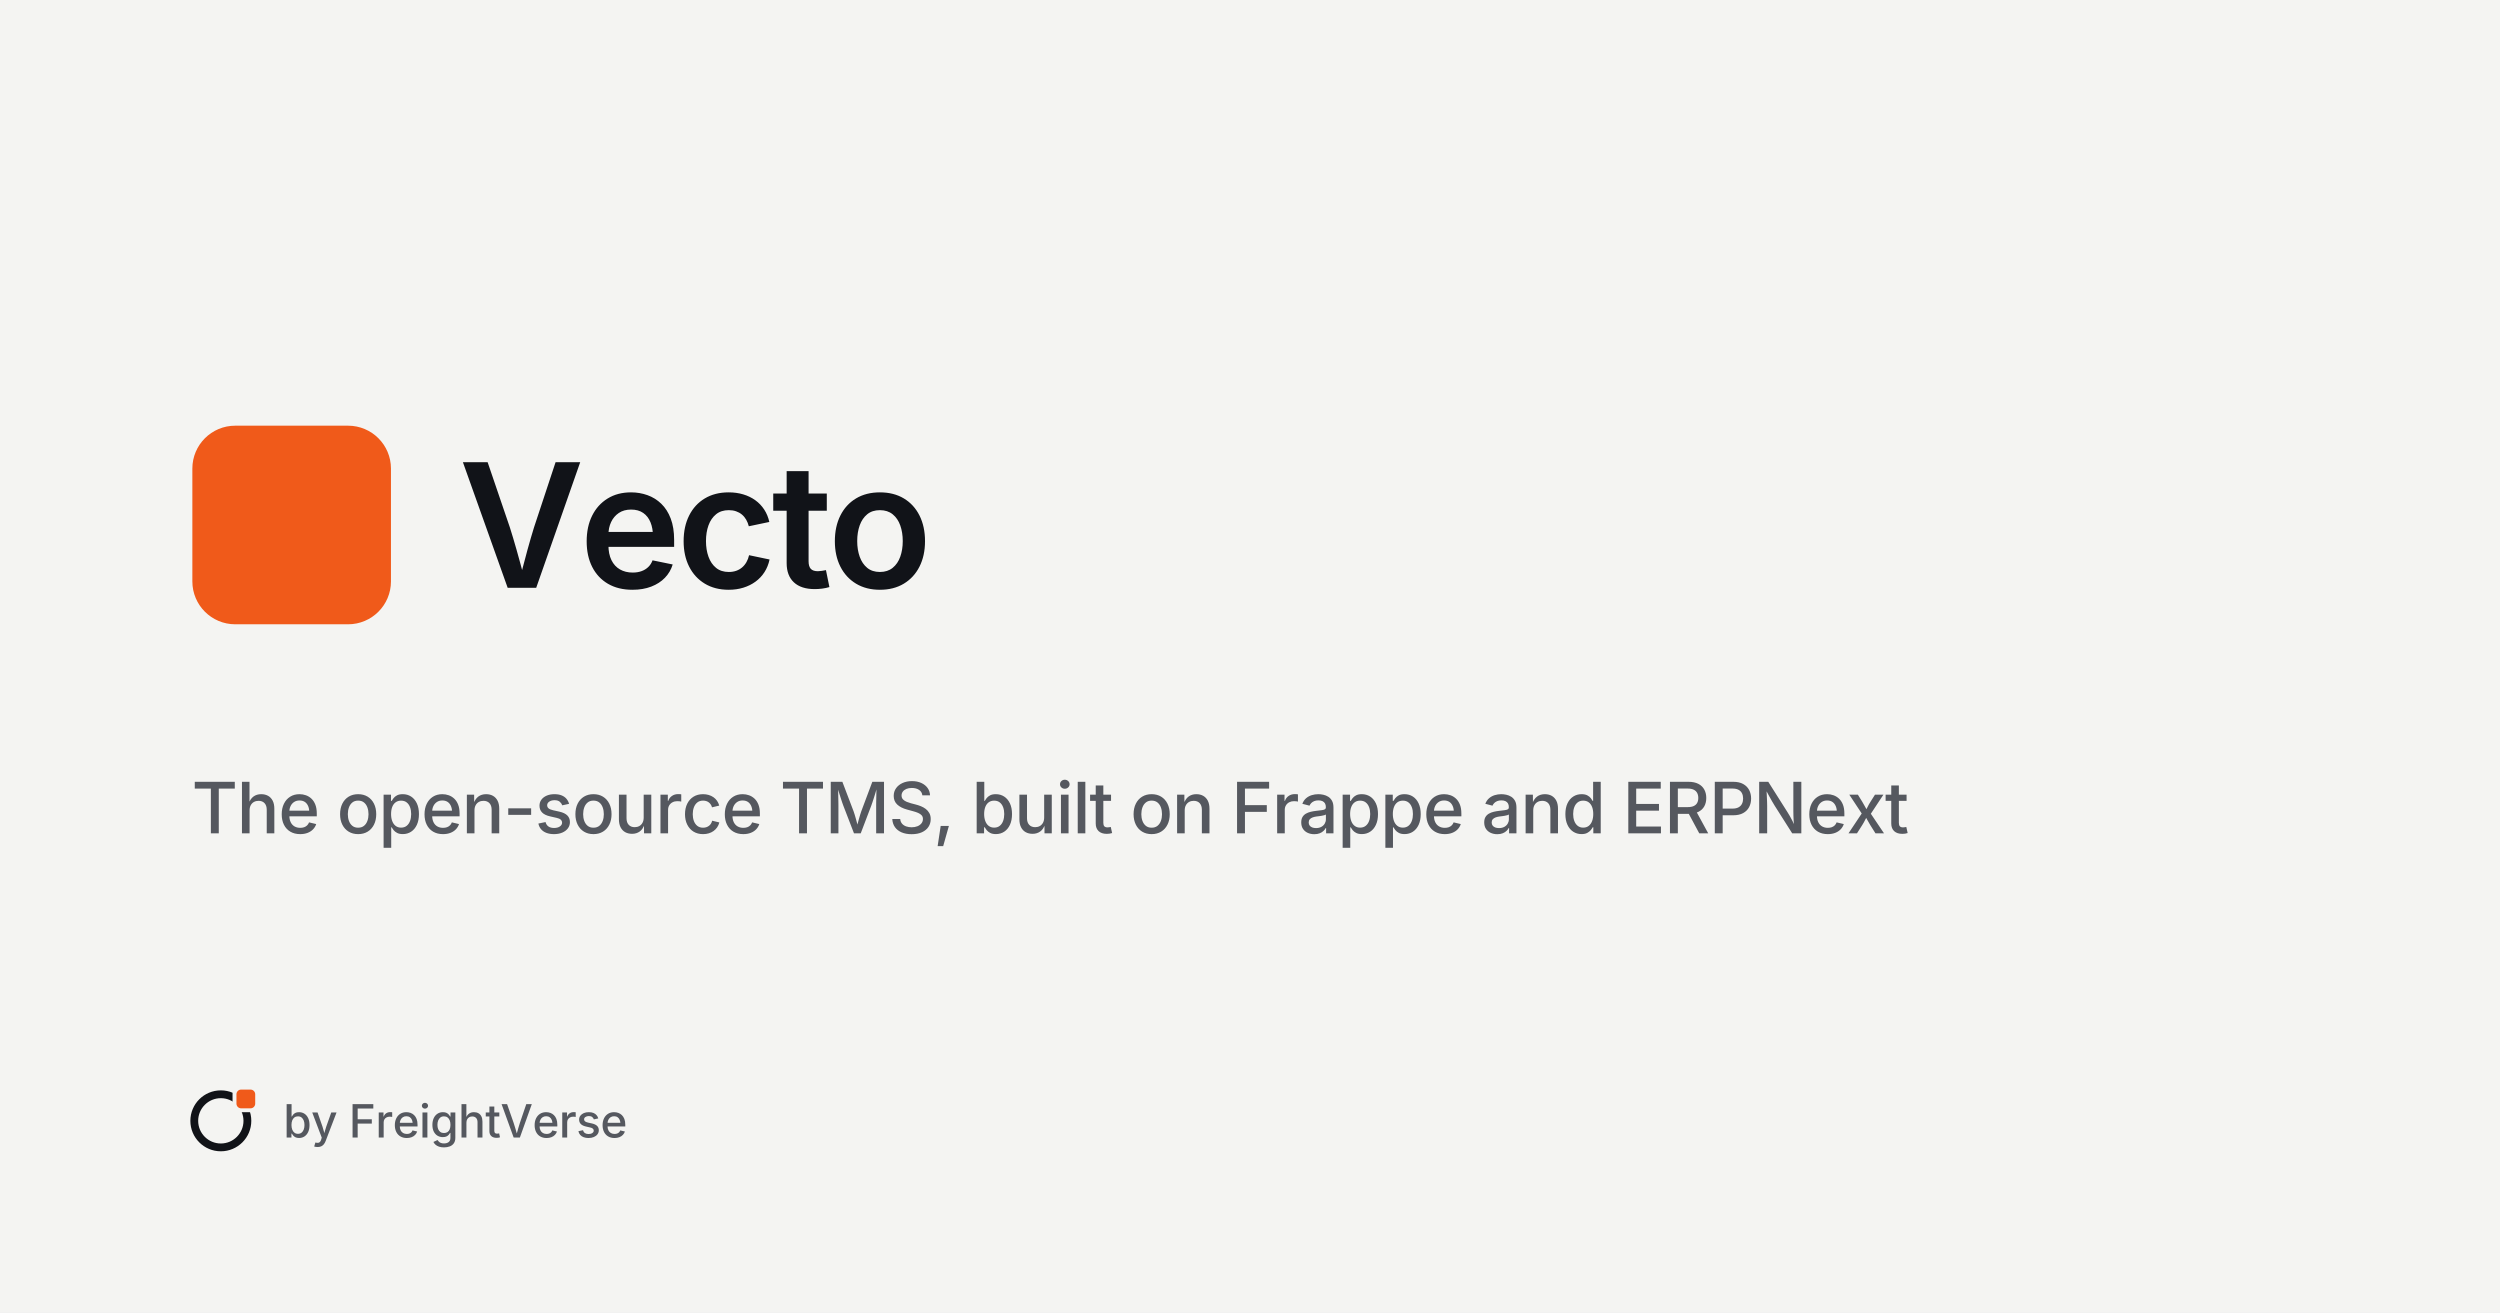
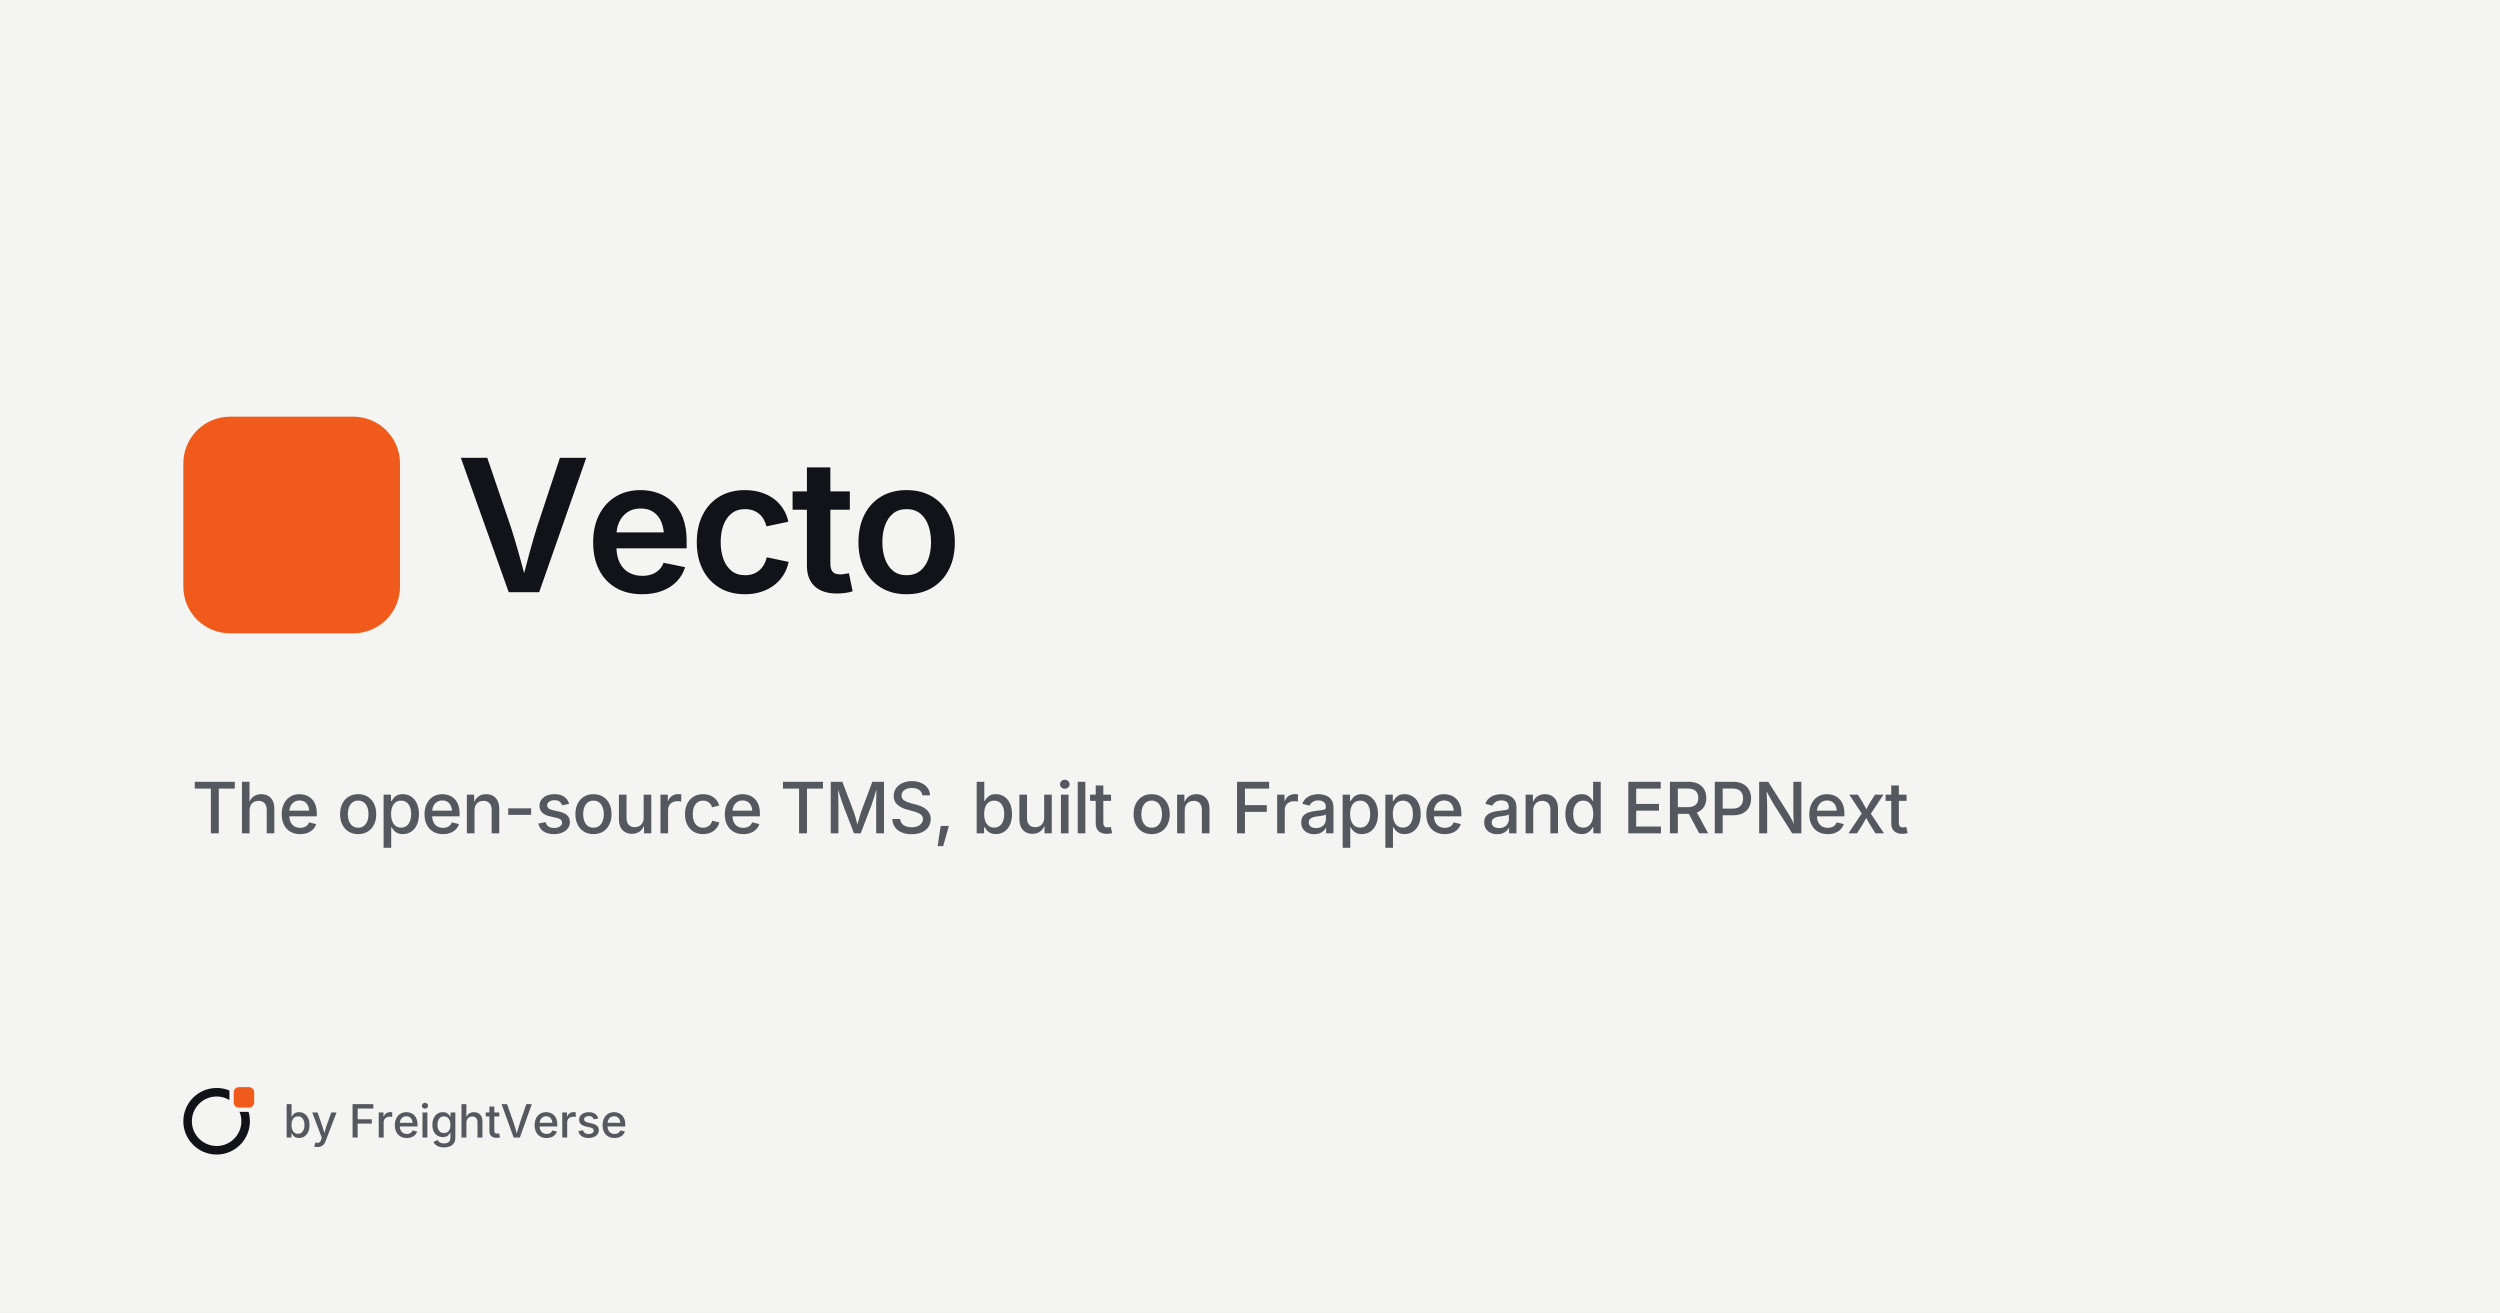
<svg xmlns="http://www.w3.org/2000/svg" viewBox="0 0 1200 630" width="1200" height="630">
  <rect width="1200" height="630" fill="#F4F4F2" />
-   <rect x="92.33" y="204.33" width="95.33" height="95.33" rx="20.58" fill="#F05A1A" />
-   <path d="M243.687 282.16 222.191 221.84H234.052L244.74 253.174Q246.238 257.87 247.979 264.003Q249.719 270.136 251.744 277.869H249.477Q251.501 270.015 253.181 263.943Q254.861 257.87 256.318 253.174L266.682 221.84H278.503L257.371 282.16ZM303.585 283.091Q296.743 283.091 291.824 280.217Q286.906 277.342 284.254 272.12Q281.602 266.898 281.602 259.813Q281.602 252.81 284.214 247.547Q286.825 242.284 291.622 239.309Q296.419 236.333 302.897 236.333Q307.026 236.333 310.771 237.669Q314.515 239.005 317.41 241.798Q320.304 244.592 321.944 248.903Q323.583 253.214 323.583 259.166V262.485H286.582V255.32H318.361L313.422 257.425Q313.422 253.619 312.248 250.725Q311.074 247.83 308.746 246.211Q306.419 244.592 302.937 244.592Q299.455 244.592 297.026 246.231Q294.597 247.871 293.322 250.603Q292.047 253.336 292.047 256.696V261.635Q292.047 265.926 293.504 268.882Q294.962 271.837 297.593 273.335Q300.225 274.833 303.706 274.833Q306.014 274.833 307.896 274.165Q309.779 273.497 311.155 272.181Q312.532 270.865 313.22 268.962L322.895 270.946Q321.802 274.59 319.171 277.322Q316.539 280.055 312.592 281.573Q308.645 283.091 303.585 283.091ZM349.758 283.091Q343.16 283.091 338.302 280.156Q333.444 277.221 330.792 271.978Q328.14 266.736 328.14 259.773Q328.14 252.729 330.792 247.446Q333.444 242.163 338.302 239.248Q343.16 236.333 349.758 236.333Q353.523 236.333 356.762 237.305Q360.001 238.276 362.551 240.118Q365.101 241.96 366.822 244.592Q368.543 247.223 369.271 250.543L359.434 252.607Q358.988 250.866 358.159 249.429Q357.329 247.992 356.114 246.98Q354.9 245.968 353.321 245.421Q351.742 244.875 349.839 244.875Q346.155 244.875 343.726 246.838Q341.297 248.802 340.083 252.142Q338.868 255.482 338.868 259.732Q338.868 263.902 340.083 267.262Q341.297 270.622 343.726 272.586Q346.155 274.549 349.839 274.549Q351.782 274.549 353.382 273.982Q354.981 273.416 356.215 272.363Q357.45 271.31 358.3 269.813Q359.15 268.315 359.555 266.493L369.393 268.558Q368.664 271.958 366.943 274.63Q365.223 277.302 362.652 279.184Q360.082 281.067 356.823 282.079Q353.564 283.091 349.758 283.091ZM396.863 236.9V245.158H371.156V236.9ZM377.593 226.131H388.119V269.408Q388.119 271.877 389.171 273.031Q390.224 274.185 392.612 274.185Q393.341 274.185 394.535 274.003Q395.729 273.82 396.458 273.659L398.118 281.796Q396.377 282.322 394.555 282.545Q392.734 282.767 391.074 282.767Q384.556 282.767 381.075 279.529Q377.593 276.29 377.593 270.298ZM422.35 283.091Q415.751 283.091 410.893 280.156Q406.035 277.221 403.383 271.978Q400.732 266.736 400.732 259.773Q400.732 252.729 403.383 247.446Q406.035 242.163 410.893 239.248Q415.751 236.333 422.35 236.333Q428.989 236.333 433.847 239.248Q438.705 242.163 441.356 247.446Q444.008 252.729 444.008 259.773Q444.008 266.736 441.356 271.978Q438.705 277.221 433.847 280.156Q428.989 283.091 422.35 283.091ZM422.35 274.549Q426.034 274.549 428.483 272.565Q430.932 270.582 432.126 267.222Q433.321 263.862 433.321 259.732Q433.321 255.563 432.126 252.202Q430.932 248.842 428.483 246.859Q426.034 244.875 422.35 244.875Q418.666 244.875 416.257 246.859Q413.848 248.842 412.654 252.182Q411.46 255.522 411.46 259.732Q411.46 263.862 412.654 267.222Q413.848 270.582 416.257 272.565Q418.666 274.549 422.35 274.549Z" fill="#111318" />
+   <rect x="88.00" y="200.00" width="104.00" height="104.00" rx="22.45" fill="#F05A1A" />
+   <path d="M244.183 284.24 221.204 219.76H233.883L245.308 253.255Q246.909 258.275 248.77 264.831Q250.631 271.387 252.795 279.653H250.371Q252.535 271.257 254.331 264.766Q256.127 258.275 257.685 253.255L268.763 219.76H281.4L258.81 284.24ZM308.211 285.235Q300.898 285.235 295.64 282.163Q290.382 279.09 287.547 273.508Q284.713 267.925 284.713 260.352Q284.713 252.866 287.504 247.24Q290.295 241.614 295.423 238.433Q300.551 235.253 307.475 235.253Q311.889 235.253 315.892 236.681Q319.895 238.109 322.99 241.095Q326.084 244.081 327.836 248.689Q329.589 253.298 329.589 259.66V263.208H290.036V255.549H324.007L318.727 257.799Q318.727 253.731 317.472 250.637Q316.217 247.543 313.729 245.812Q311.24 244.081 307.519 244.081Q303.797 244.081 301.201 245.833Q298.604 247.586 297.241 250.507Q295.878 253.428 295.878 257.02V262.299Q295.878 266.887 297.436 270.046Q298.993 273.205 301.806 274.806Q304.619 276.407 308.341 276.407Q310.808 276.407 312.82 275.693Q314.832 274.979 316.304 273.573Q317.775 272.166 318.511 270.132L328.853 272.253Q327.685 276.148 324.872 279.069Q322.059 281.99 317.84 283.613Q313.62 285.235 308.211 285.235ZM357.569 285.235Q350.515 285.235 345.322 282.098Q340.129 278.96 337.295 273.356Q334.46 267.752 334.46 260.309Q334.46 252.779 337.295 247.132Q340.129 241.484 345.322 238.368Q350.515 235.253 357.569 235.253Q361.594 235.253 365.056 236.291Q368.518 237.33 371.244 239.299Q373.97 241.268 375.809 244.081Q377.649 246.894 378.428 250.442L367.912 252.649Q367.436 250.788 366.549 249.252Q365.661 247.716 364.363 246.634Q363.065 245.552 361.377 244.968Q359.689 244.384 357.656 244.384Q353.718 244.384 351.121 246.482Q348.524 248.581 347.226 252.151Q345.928 255.722 345.928 260.266Q345.928 264.723 347.226 268.315Q348.524 271.907 351.121 274.005Q353.718 276.104 357.656 276.104Q359.733 276.104 361.442 275.498Q363.152 274.893 364.471 273.767Q365.791 272.642 366.7 271.041Q367.609 269.44 368.042 267.493L378.557 269.7Q377.779 273.335 375.939 276.191Q374.1 279.047 371.352 281.059Q368.604 283.072 365.121 284.153Q361.637 285.235 357.569 285.235ZM407.922 235.858V244.686H380.443V235.858ZM387.323 224.347H398.575V270.608Q398.575 273.248 399.7 274.481Q400.825 275.715 403.378 275.715Q404.157 275.715 405.434 275.52Q406.711 275.325 407.49 275.152L409.264 283.851Q407.403 284.413 405.456 284.651Q403.508 284.889 401.734 284.889Q394.767 284.889 391.045 281.427Q387.323 277.965 387.323 271.56ZM435.167 285.235Q428.113 285.235 422.92 282.098Q417.727 278.96 414.892 273.356Q412.058 267.752 412.058 260.309Q412.058 252.779 414.892 247.132Q417.727 241.484 422.92 238.368Q428.113 235.253 435.167 235.253Q442.264 235.253 447.457 238.368Q452.65 241.484 455.484 247.132Q458.319 252.779 458.319 260.309Q458.319 267.752 455.484 273.356Q452.65 278.96 447.457 282.098Q442.264 285.235 435.167 285.235ZM435.167 276.104Q439.105 276.104 441.723 273.984Q444.341 271.863 445.618 268.271Q446.894 264.68 446.894 260.266Q446.894 255.808 445.618 252.216Q444.341 248.625 441.723 246.504Q439.105 244.384 435.167 244.384Q431.229 244.384 428.654 246.504Q426.079 248.625 424.802 252.195Q423.526 255.765 423.526 260.266Q423.526 264.68 424.802 268.271Q426.079 271.863 428.654 273.984Q431.229 276.104 435.167 276.104Z" fill="#111318" />
  <path d="M93.494 378.518V375.264H112.702V378.518H105.016V400.0H101.214V378.518ZM119.796 389.01V400.0H116.143V375.264H119.762V385.988H119.281Q120.094 383.498 121.638 382.353Q123.182 381.207 125.374 381.207Q127.266 381.207 128.686 382.004Q130.105 382.801 130.894 384.353Q131.682 385.905 131.682 388.213V400.0H128.03V388.661Q128.03 386.652 126.984 385.523Q125.938 384.395 124.112 384.395Q122.884 384.395 121.904 384.934Q120.925 385.474 120.36 386.503Q119.796 387.532 119.796 389.01ZM144.088 400.382Q141.349 400.382 139.357 399.203Q137.365 398.024 136.294 395.883Q135.223 393.741 135.223 390.853Q135.223 387.997 136.277 385.822Q137.332 383.647 139.257 382.427Q141.183 381.207 143.773 381.207Q145.367 381.207 146.844 381.73Q148.322 382.253 149.501 383.365Q150.679 384.478 151.368 386.246Q152.057 388.014 152.057 390.537V391.832H137.265V389.109H150.181L148.471 390.006Q148.471 388.296 147.94 386.993Q147.409 385.689 146.371 384.959Q145.334 384.229 143.773 384.229Q142.229 384.229 141.133 384.976Q140.038 385.723 139.465 386.943Q138.892 388.163 138.892 389.607V391.467Q138.892 393.376 139.548 394.696Q140.204 396.016 141.382 396.688Q142.561 397.36 144.122 397.36Q145.151 397.36 145.981 397.07Q146.811 396.779 147.417 396.19Q148.023 395.601 148.338 394.737L151.775 395.551Q151.327 396.979 150.272 398.074Q149.218 399.17 147.649 399.776Q146.081 400.382 144.088 400.382ZM171.905 400.382Q169.299 400.382 167.348 399.187Q165.398 397.991 164.318 395.833Q163.239 393.675 163.239 390.819Q163.239 387.931 164.318 385.764Q165.398 383.598 167.348 382.402Q169.299 381.207 171.905 381.207Q174.528 381.207 176.479 382.402Q178.43 383.598 179.509 385.764Q180.588 387.931 180.588 390.819Q180.588 393.675 179.509 395.833Q178.43 397.991 176.479 399.187Q174.528 400.382 171.905 400.382ZM171.905 397.294Q173.599 397.294 174.703 396.406Q175.807 395.518 176.346 394.048Q176.886 392.579 176.886 390.819Q176.886 389.043 176.346 387.557Q175.807 386.071 174.703 385.183Q173.599 384.295 171.905 384.295Q170.229 384.295 169.133 385.183Q168.037 386.071 167.498 387.549Q166.958 389.026 166.958 390.819Q166.958 392.579 167.498 394.048Q168.037 395.518 169.133 396.406Q170.229 397.294 171.905 397.294ZM184.129 406.939V381.439H187.681V384.461H187.98Q188.312 383.88 188.902 383.116Q189.491 382.353 190.545 381.78Q191.599 381.207 193.343 381.207Q195.567 381.207 197.319 382.336Q199.07 383.465 200.083 385.606Q201.096 387.748 201.096 390.77Q201.096 393.758 200.099 395.908Q199.103 398.058 197.352 399.211Q195.6 400.365 193.343 400.365Q191.666 400.365 190.595 399.792Q189.524 399.22 188.918 398.456Q188.312 397.692 187.98 397.095H187.781V406.939ZM192.529 397.261Q194.123 397.261 195.202 396.397Q196.281 395.534 196.821 394.057Q197.36 392.579 197.36 390.736Q197.36 388.91 196.821 387.458Q196.281 386.005 195.21 385.158Q194.139 384.312 192.529 384.312Q190.969 384.312 189.889 385.117Q188.81 385.922 188.263 387.358Q187.715 388.794 187.715 390.736Q187.715 392.662 188.271 394.131Q188.827 395.601 189.906 396.431Q190.985 397.261 192.529 397.261ZM212.638 400.382Q209.899 400.382 207.907 399.203Q205.915 398.024 204.844 395.883Q203.773 393.741 203.773 390.853Q203.773 387.997 204.827 385.822Q205.881 383.647 207.807 382.427Q209.733 381.207 212.323 381.207Q213.917 381.207 215.394 381.73Q216.872 382.253 218.05 383.365Q219.229 384.478 219.918 386.246Q220.607 388.014 220.607 390.537V391.832H205.815V389.109H218.731L217.021 390.006Q217.021 388.296 216.49 386.993Q215.959 385.689 214.921 384.959Q213.883 384.229 212.323 384.229Q210.779 384.229 209.683 384.976Q208.587 385.723 208.015 386.943Q207.442 388.163 207.442 389.607V391.467Q207.442 393.376 208.098 394.696Q208.753 396.016 209.932 396.688Q211.111 397.36 212.671 397.36Q213.701 397.36 214.531 397.07Q215.361 396.779 215.967 396.19Q216.573 395.601 216.888 394.737L220.325 395.551Q219.877 396.979 218.822 398.074Q217.768 399.17 216.199 399.776Q214.63 400.382 212.638 400.382ZM227.75 389.01V400.0H224.098V381.439H227.584L227.618 385.988H227.236Q228.049 383.498 229.593 382.353Q231.137 381.207 233.328 381.207Q235.221 381.207 236.632 382.004Q238.043 382.801 238.84 384.353Q239.637 385.905 239.637 388.213V400.0H235.985V388.661Q235.985 386.652 234.939 385.523Q233.893 384.395 232.067 384.395Q230.838 384.395 229.859 384.934Q228.879 385.474 228.315 386.503Q227.75 387.532 227.75 389.01ZM254.948 387.997V391.151H243.958V387.997ZM265.91 400.382Q263.901 400.382 262.332 399.801Q260.764 399.22 259.759 398.083Q258.755 396.945 258.423 395.302L261.859 394.588Q262.241 396.032 263.287 396.729Q264.333 397.427 265.943 397.427Q267.703 397.427 268.749 396.688Q269.795 395.949 269.795 394.92Q269.795 394.023 269.156 393.442Q268.516 392.861 267.188 392.579L264.067 391.865Q261.477 391.284 260.216 390.006Q258.954 388.728 258.954 386.735Q258.954 385.075 259.884 383.83Q260.813 382.585 262.424 381.896Q264.034 381.207 266.142 381.207Q268.151 381.207 269.579 381.788Q271.007 382.369 271.895 383.415Q272.783 384.461 273.165 385.839L269.894 386.553Q269.546 385.573 268.682 384.834Q267.819 384.096 266.176 384.096Q264.665 384.096 263.652 384.776Q262.639 385.457 262.639 386.503Q262.639 387.433 263.312 388.005Q263.984 388.578 265.512 388.927L268.5 389.591Q271.073 390.172 272.318 391.417Q273.563 392.662 273.563 394.604Q273.563 396.298 272.592 397.601Q271.621 398.904 269.903 399.643Q268.184 400.382 265.91 400.382ZM284.857 400.382Q282.251 400.382 280.3 399.187Q278.349 397.991 277.27 395.833Q276.191 393.675 276.191 390.819Q276.191 387.931 277.27 385.764Q278.349 383.598 280.3 382.402Q282.251 381.207 284.857 381.207Q287.48 381.207 289.431 382.402Q291.381 383.598 292.461 385.764Q293.54 387.931 293.54 390.819Q293.54 393.675 292.461 395.833Q291.381 397.991 289.431 399.187Q287.48 400.382 284.857 400.382ZM284.857 397.294Q286.55 397.294 287.654 396.406Q288.758 395.518 289.298 394.048Q289.838 392.579 289.838 390.819Q289.838 389.043 289.298 387.557Q288.758 386.071 287.654 385.183Q286.55 384.295 284.857 384.295Q283.18 384.295 282.085 385.183Q280.989 386.071 280.449 387.549Q279.91 389.026 279.91 390.819Q279.91 392.579 280.449 394.048Q280.989 395.518 282.085 396.406Q283.18 397.294 284.857 397.294ZM303.406 400.232Q301.513 400.232 300.085 399.436Q298.658 398.639 297.869 397.078Q297.08 395.518 297.08 393.227V381.439H300.733V392.778Q300.733 394.787 301.787 395.916Q302.841 397.045 304.651 397.045Q305.896 397.045 306.867 396.505Q307.838 395.966 308.403 394.928Q308.967 393.891 308.967 392.43V381.439H312.619V400.0H309.133L309.117 395.451H309.465Q308.652 397.975 307.091 399.104Q305.531 400.232 303.406 400.232ZM317.024 400.0V381.439H320.56V384.428H320.759Q321.274 382.9 322.552 382.037Q323.83 381.174 325.457 381.174Q325.806 381.174 326.254 381.199Q326.702 381.224 327.001 381.273V384.76Q326.802 384.693 326.237 384.627Q325.673 384.561 325.092 384.561Q323.83 384.561 322.818 385.092Q321.805 385.623 321.24 386.561Q320.676 387.499 320.676 388.728V400.0ZM337.465 400.382Q334.842 400.382 332.899 399.187Q330.957 397.991 329.878 395.833Q328.799 393.675 328.799 390.819Q328.799 387.931 329.878 385.764Q330.957 383.598 332.899 382.402Q334.842 381.207 337.465 381.207Q338.909 381.207 340.171 381.581Q341.433 381.954 342.453 382.66Q343.474 383.365 344.18 384.386Q344.886 385.407 345.234 386.686L341.765 387.516Q341.582 386.802 341.2 386.212Q340.818 385.623 340.279 385.191Q339.739 384.76 339.034 384.527Q338.328 384.295 337.481 384.295Q335.805 384.295 334.701 385.183Q333.597 386.071 333.057 387.549Q332.517 389.026 332.517 390.819Q332.517 392.596 333.057 394.065Q333.597 395.534 334.701 396.414Q335.805 397.294 337.481 397.294Q338.345 397.294 339.058 397.053Q339.772 396.812 340.337 396.373Q340.901 395.933 341.283 395.31Q341.665 394.688 341.831 393.94L345.284 394.771Q344.952 396.082 344.238 397.12Q343.524 398.157 342.503 398.888Q341.482 399.618 340.204 400.0Q338.926 400.382 337.465 400.382ZM356.777 400.382Q354.038 400.382 352.046 399.203Q350.053 398.024 348.983 395.883Q347.912 393.741 347.912 390.853Q347.912 387.997 348.966 385.822Q350.02 383.647 351.946 382.427Q353.872 381.207 356.462 381.207Q358.055 381.207 359.533 381.73Q361.01 382.253 362.189 383.365Q363.368 384.478 364.057 386.246Q364.746 388.014 364.746 390.537V391.832H349.954V389.109H362.87L361.16 390.006Q361.16 388.296 360.629 386.993Q360.097 385.689 359.06 384.959Q358.022 384.229 356.462 384.229Q354.918 384.229 353.822 384.976Q352.726 385.723 352.153 386.943Q351.581 388.163 351.581 389.607V391.467Q351.581 393.376 352.236 394.696Q352.892 396.016 354.071 396.688Q355.25 397.36 356.81 397.36Q357.839 397.36 358.67 397.07Q359.5 396.779 360.106 396.19Q360.712 395.601 361.027 394.737L364.464 395.551Q364.015 396.979 362.961 398.074Q361.907 399.17 360.338 399.776Q358.769 400.382 356.777 400.382ZM375.828 378.518V375.264H395.036V378.518H387.35V400.0H383.548V378.518ZM398.76 400.0V375.264H404.338L409.733 389.458Q409.966 390.089 410.256 391.052Q410.547 392.015 410.862 393.144Q411.178 394.272 411.46 395.368Q411.742 396.464 411.958 397.344H411.161Q411.377 396.514 411.659 395.426Q411.941 394.339 412.257 393.21Q412.572 392.081 412.871 391.085Q413.17 390.089 413.402 389.458L418.715 375.264H424.326V400.0H420.558V386.686Q420.558 385.922 420.574 384.859Q420.591 383.797 420.616 382.61Q420.641 381.423 420.665 380.211Q420.69 378.999 420.707 377.887H420.989Q420.657 379.099 420.267 380.385Q419.877 381.672 419.503 382.867Q419.13 384.062 418.789 385.05Q418.449 386.038 418.217 386.686L413.153 400.0H409.916L404.786 386.686Q404.537 386.055 404.213 385.083Q403.89 384.112 403.508 382.925Q403.126 381.738 402.727 380.452Q402.329 379.165 401.931 377.887H402.263Q402.296 378.899 402.321 380.086Q402.346 381.273 402.371 382.485Q402.395 383.697 402.42 384.785Q402.445 385.872 402.445 386.686V400.0ZM437.579 400.415Q434.806 400.415 432.764 399.535Q430.722 398.655 429.569 397.02Q428.415 395.385 428.299 393.127H432.1Q432.216 394.472 432.972 395.352Q433.727 396.231 434.939 396.663Q436.151 397.095 437.562 397.095Q439.139 397.095 440.36 396.605Q441.58 396.115 442.294 395.21Q443.008 394.306 443.008 393.11Q443.008 392.031 442.385 391.342Q441.762 390.653 440.708 390.197Q439.654 389.74 438.309 389.392L435.421 388.595Q432.383 387.781 430.681 386.188Q428.979 384.594 428.979 382.054Q428.979 379.912 430.133 378.31Q431.287 376.708 433.271 375.82Q435.255 374.932 437.745 374.932Q440.285 374.932 442.219 375.82Q444.153 376.708 445.257 378.252Q446.361 379.796 446.411 381.771H442.725Q442.543 380.078 441.156 379.148Q439.77 378.219 437.662 378.219Q436.168 378.219 435.064 378.684Q433.96 379.148 433.354 379.97Q432.748 380.792 432.748 381.838Q432.748 383.017 433.47 383.739Q434.192 384.461 435.23 384.884Q436.267 385.308 437.214 385.557L439.621 386.188Q440.799 386.486 442.053 386.993Q443.306 387.499 444.369 388.304Q445.431 389.109 446.087 390.296Q446.743 391.483 446.743 393.16Q446.743 395.252 445.664 396.896Q444.585 398.539 442.534 399.477Q440.484 400.415 437.579 400.415ZM450.068 406.159 451.529 396.447H455.463L452.724 406.159ZM478.018 400.365Q476.341 400.365 475.27 399.792Q474.199 399.22 473.593 398.456Q472.987 397.692 472.655 397.095H472.356V400.0H468.804V375.264H472.456V384.461H472.655Q472.987 383.88 473.577 383.116Q474.166 382.353 475.22 381.78Q476.274 381.207 478.018 381.207Q480.242 381.207 481.994 382.336Q483.745 383.465 484.758 385.606Q485.77 387.748 485.77 390.77Q485.77 393.758 484.774 395.908Q483.778 398.058 482.027 399.211Q480.275 400.365 478.018 400.365ZM477.204 397.261Q478.798 397.261 479.877 396.397Q480.956 395.534 481.496 394.057Q482.035 392.579 482.035 390.736Q482.035 388.91 481.496 387.458Q480.956 386.005 479.885 385.158Q478.814 384.312 477.204 384.312Q475.644 384.312 474.564 385.117Q473.485 385.922 472.937 387.358Q472.39 388.794 472.39 390.736Q472.39 392.662 472.946 394.131Q473.502 395.601 474.581 396.431Q475.66 397.261 477.204 397.261ZM495.636 400.232Q493.744 400.232 492.316 399.436Q490.888 398.639 490.1 397.078Q489.311 395.518 489.311 393.227V381.439H492.964V392.778Q492.964 394.787 494.018 395.916Q495.072 397.045 496.882 397.045Q498.127 397.045 499.098 396.505Q500.069 395.966 500.634 394.928Q501.198 393.891 501.198 392.43V381.439H504.85V400.0H501.364L501.347 395.451H501.696Q500.883 397.975 499.322 399.104Q497.761 400.232 495.636 400.232ZM509.254 400.0V381.439H512.907V400.0ZM511.097 378.601Q510.151 378.601 509.478 377.97Q508.806 377.339 508.806 376.442Q508.806 375.529 509.478 374.898Q510.151 374.268 511.097 374.268Q512.043 374.268 512.724 374.898Q513.405 375.529 513.405 376.442Q513.405 377.339 512.724 377.97Q512.043 378.601 511.097 378.601ZM520.963 375.264V400.0H517.311V375.264ZM533.303 381.439V384.411H523.242V381.439ZM525.948 377.023H529.601V394.986Q529.601 396.099 530.074 396.622Q530.547 397.145 531.626 397.145Q531.908 397.145 532.373 397.078Q532.838 397.012 533.17 396.945L533.817 399.867Q533.236 400.066 532.572 400.158Q531.908 400.249 531.261 400.249Q528.737 400.249 527.343 398.946Q525.948 397.643 525.948 395.285ZM552.786 400.382Q550.179 400.382 548.229 399.187Q546.278 397.991 545.199 395.833Q544.12 393.675 544.12 390.819Q544.12 387.931 545.199 385.764Q546.278 383.598 548.229 382.402Q550.179 381.207 552.786 381.207Q555.409 381.207 557.359 382.402Q559.31 383.598 560.389 385.764Q561.468 387.931 561.468 390.819Q561.468 393.675 560.389 395.833Q559.31 397.991 557.359 399.187Q555.409 400.382 552.786 400.382ZM552.786 397.294Q554.479 397.294 555.583 396.406Q556.687 395.518 557.227 394.048Q557.766 392.579 557.766 390.819Q557.766 389.043 557.227 387.557Q556.687 386.071 555.583 385.183Q554.479 384.295 552.786 384.295Q551.109 384.295 550.013 385.183Q548.918 386.071 548.378 387.549Q547.838 389.026 547.838 390.819Q547.838 392.579 548.378 394.048Q548.918 395.518 550.013 396.406Q551.109 397.294 552.786 397.294ZM568.661 389.01V400.0H565.009V381.439H568.495L568.529 385.988H568.147Q568.96 383.498 570.504 382.353Q572.048 381.207 574.24 381.207Q576.132 381.207 577.543 382.004Q578.954 382.801 579.751 384.353Q580.548 385.905 580.548 388.213V400.0H576.896V388.661Q576.896 386.652 575.85 385.523Q574.804 384.395 572.978 384.395Q571.749 384.395 570.77 384.934Q569.79 385.474 569.226 386.503Q568.661 387.532 568.661 389.01ZM593.789 400.0V375.264H609.179V378.518H597.574V386.47H608.066V389.707H597.574V400.0ZM613.035 400.0V381.439H616.571V384.428H616.77Q617.285 382.9 618.563 382.037Q619.841 381.174 621.468 381.174Q621.817 381.174 622.265 381.199Q622.713 381.224 623.012 381.273V384.76Q622.813 384.693 622.249 384.627Q621.684 384.561 621.103 384.561Q619.841 384.561 618.829 385.092Q617.816 385.623 617.252 386.561Q616.687 387.499 616.687 388.728V400.0ZM630.869 400.415Q629.11 400.415 627.682 399.759Q626.254 399.104 625.424 397.842Q624.594 396.58 624.594 394.754Q624.594 393.177 625.2 392.164Q625.806 391.151 626.844 390.554Q627.881 389.956 629.151 389.657Q630.421 389.358 631.733 389.209Q633.376 389.01 634.406 388.885Q635.435 388.761 635.925 388.47Q636.414 388.18 636.414 387.532V387.433Q636.414 386.387 636.016 385.673Q635.618 384.959 634.829 384.569Q634.04 384.179 632.862 384.179Q631.65 384.179 630.778 384.552Q629.907 384.926 629.367 385.507Q628.827 386.088 628.562 386.719L625.125 385.822Q625.756 384.162 626.935 383.149Q628.114 382.137 629.641 381.672Q631.168 381.207 632.795 381.207Q633.924 381.207 635.186 381.473Q636.448 381.738 637.56 382.436Q638.672 383.133 639.369 384.395Q640.067 385.656 640.067 387.682V400.0H636.531V397.46H636.348Q635.983 398.174 635.269 398.854Q634.555 399.535 633.468 399.975Q632.38 400.415 630.869 400.415ZM631.683 397.477Q633.177 397.477 634.24 396.896Q635.302 396.314 635.867 395.352Q636.431 394.389 636.431 393.31V390.936Q636.232 391.135 635.676 391.292Q635.119 391.45 634.406 391.575Q633.692 391.699 633.028 391.782Q632.364 391.865 631.932 391.915Q630.903 392.048 630.048 392.363Q629.193 392.679 628.686 393.26Q628.18 393.841 628.18 394.804Q628.18 395.684 628.637 396.281Q629.093 396.879 629.873 397.178Q630.654 397.477 631.683 397.477ZM644.471 406.939V381.439H648.024V384.461H648.322Q648.654 383.88 649.244 383.116Q649.833 382.353 650.887 381.78Q651.941 381.207 653.685 381.207Q655.909 381.207 657.661 382.336Q659.412 383.465 660.425 385.606Q661.438 387.748 661.438 390.77Q661.438 393.758 660.441 395.908Q659.445 398.058 657.694 399.211Q655.942 400.365 653.685 400.365Q652.008 400.365 650.937 399.792Q649.866 399.22 649.26 398.456Q648.654 397.692 648.322 397.095H648.123V406.939ZM652.871 397.261Q654.465 397.261 655.544 396.397Q656.623 395.534 657.163 394.057Q657.702 392.579 657.702 390.736Q657.702 388.91 657.163 387.458Q656.623 386.005 655.552 385.158Q654.482 384.312 652.871 384.312Q651.311 384.312 650.232 385.117Q649.152 385.922 648.605 387.358Q648.057 388.794 648.057 390.736Q648.057 392.662 648.613 394.131Q649.169 395.601 650.248 396.431Q651.327 397.261 652.871 397.261ZM664.978 406.939V381.439H668.531V384.461H668.83Q669.162 383.88 669.751 383.116Q670.341 382.353 671.395 381.78Q672.449 381.207 674.192 381.207Q676.417 381.207 678.168 382.336Q679.92 383.465 680.932 385.606Q681.945 387.748 681.945 390.77Q681.945 393.758 680.949 395.908Q679.953 398.058 678.202 399.211Q676.45 400.365 674.192 400.365Q672.515 400.365 671.445 399.792Q670.374 399.22 669.768 398.456Q669.162 397.692 668.83 397.095H668.631V406.939ZM673.379 397.261Q674.973 397.261 676.052 396.397Q677.131 395.534 677.67 394.057Q678.21 392.579 678.21 390.736Q678.21 388.91 677.67 387.458Q677.131 386.005 676.06 385.158Q674.989 384.312 673.379 384.312Q671.818 384.312 670.739 385.117Q669.66 385.922 669.112 387.358Q668.564 388.794 668.564 390.736Q668.564 392.662 669.12 394.131Q669.677 395.601 670.756 396.431Q671.835 397.261 673.379 397.261ZM693.488 400.382Q690.749 400.382 688.756 399.203Q686.764 398.024 685.693 395.883Q684.623 393.741 684.623 390.853Q684.623 387.997 685.677 385.822Q686.731 383.647 688.657 382.427Q690.583 381.207 693.172 381.207Q694.766 381.207 696.244 381.73Q697.721 382.253 698.9 383.365Q700.079 384.478 700.768 386.246Q701.457 388.014 701.457 390.537V391.832H686.665V389.109H699.581L697.871 390.006Q697.871 388.296 697.339 386.993Q696.808 385.689 695.771 384.959Q694.733 384.229 693.172 384.229Q691.629 384.229 690.533 384.976Q689.437 385.723 688.864 386.943Q688.292 388.163 688.292 389.607V391.467Q688.292 393.376 688.947 394.696Q689.603 396.016 690.782 396.688Q691.961 397.36 693.521 397.36Q694.55 397.36 695.38 397.07Q696.211 396.779 696.817 396.19Q697.422 395.601 697.738 394.737L701.174 395.551Q700.726 396.979 699.672 398.074Q698.618 399.17 697.049 399.776Q695.48 400.382 693.488 400.382ZM718.698 400.415Q716.939 400.415 715.511 399.759Q714.083 399.104 713.253 397.842Q712.423 396.58 712.423 394.754Q712.423 393.177 713.029 392.164Q713.635 391.151 714.672 390.554Q715.71 389.956 716.98 389.657Q718.25 389.358 719.562 389.209Q721.205 389.01 722.234 388.885Q723.264 388.761 723.754 388.47Q724.243 388.18 724.243 387.532V387.433Q724.243 386.387 723.845 385.673Q723.446 384.959 722.658 384.569Q721.869 384.179 720.691 384.179Q719.479 384.179 718.607 384.552Q717.735 384.926 717.196 385.507Q716.656 386.088 716.391 386.719L712.954 385.822Q713.585 384.162 714.764 383.149Q715.943 382.137 717.47 381.672Q718.997 381.207 720.624 381.207Q721.753 381.207 723.015 381.473Q724.276 381.738 725.389 382.436Q726.501 383.133 727.198 384.395Q727.896 385.656 727.896 387.682V400.0H724.359V397.46H724.177Q723.812 398.174 723.098 398.854Q722.384 399.535 721.297 399.975Q720.209 400.415 718.698 400.415ZM719.512 397.477Q721.006 397.477 722.068 396.896Q723.131 396.314 723.695 395.352Q724.26 394.389 724.26 393.31V390.936Q724.061 391.135 723.505 391.292Q722.948 391.45 722.234 391.575Q721.521 391.699 720.857 391.782Q720.193 391.865 719.761 391.915Q718.732 392.048 717.877 392.363Q717.022 392.679 716.515 393.26Q716.009 393.841 716.009 394.804Q716.009 395.684 716.465 396.281Q716.922 396.879 717.702 397.178Q718.483 397.477 719.512 397.477ZM735.952 389.01V400.0H732.3V381.439H735.786L735.819 385.988H735.437Q736.251 383.498 737.795 382.353Q739.339 381.207 741.53 381.207Q743.423 381.207 744.834 382.004Q746.245 382.801 747.042 384.353Q747.839 385.905 747.839 388.213V400.0H744.186V388.661Q744.186 386.652 743.141 385.523Q742.095 384.395 740.268 384.395Q739.04 384.395 738.06 384.934Q737.081 385.474 736.516 386.503Q735.952 387.532 735.952 389.01ZM759.149 400.365Q756.891 400.365 755.131 399.211Q753.372 398.058 752.376 395.908Q751.38 393.758 751.38 390.77Q751.38 387.748 752.392 385.606Q753.405 383.465 755.165 382.336Q756.924 381.207 759.149 381.207Q760.876 381.207 761.93 381.78Q762.984 382.353 763.582 383.116Q764.179 383.88 764.495 384.461H764.694V375.264H768.346V400.0H764.794V397.095H764.495Q764.179 397.692 763.565 398.456Q762.951 399.22 761.888 399.792Q760.826 400.365 759.149 400.365ZM759.946 397.261Q761.506 397.261 762.577 396.431Q763.648 395.601 764.204 394.131Q764.76 392.662 764.76 390.736Q764.76 388.794 764.213 387.358Q763.665 385.922 762.594 385.117Q761.523 384.312 759.946 384.312Q758.336 384.312 757.265 385.158Q756.194 386.005 755.654 387.458Q755.115 388.91 755.115 390.736Q755.115 392.579 755.663 394.057Q756.211 395.534 757.29 396.397Q758.369 397.261 759.946 397.261ZM781.587 400.0V375.264H797.159V378.518H785.372V385.889H796.313V389.126H785.372V396.746H797.259V400.0ZM801.58 400.0V375.264H810.445Q813.301 375.264 815.21 376.251Q817.119 377.239 818.065 378.999Q819.012 380.759 819.012 383.033Q819.012 385.324 818.057 387.042Q817.102 388.761 815.193 389.707Q813.284 390.653 810.412 390.653H803.755V387.416H810.047Q811.873 387.416 812.994 386.893Q814.114 386.37 814.645 385.391Q815.177 384.411 815.177 383.033Q815.177 381.639 814.645 380.626Q814.114 379.613 812.985 379.057Q811.856 378.501 810.014 378.501H805.365V400.0ZM815.642 400.0 809.648 388.827H813.849L819.941 400.0ZM823.1 400.0V375.264H831.966Q834.821 375.264 836.73 376.326Q838.639 377.389 839.586 379.198Q840.532 381.008 840.532 383.299Q840.532 385.59 839.577 387.408Q838.623 389.226 836.714 390.28Q834.804 391.334 831.932 391.334H825.873V388.13H831.567Q833.393 388.13 834.522 387.499Q835.651 386.868 836.174 385.772Q836.697 384.677 836.697 383.299Q836.697 381.904 836.174 380.817Q835.651 379.729 834.514 379.115Q833.377 378.501 831.534 378.501H826.885V400.0ZM844.405 400.0V375.264H848.771L858.084 389.989Q858.549 390.72 859.13 391.732Q859.711 392.745 860.359 394.015Q861.006 395.285 861.637 396.779H861.172Q861.023 395.368 860.948 393.982Q860.873 392.596 860.84 391.384Q860.807 390.172 860.807 389.342V375.264H864.642V400.0H860.259L851.909 386.835Q851.245 385.756 850.605 384.66Q849.966 383.564 849.194 382.128Q848.422 380.692 847.31 378.634H847.908Q847.991 380.46 848.074 382.045Q848.157 383.631 848.198 384.851Q848.24 386.071 848.24 386.802V400.0ZM877.33 400.382Q874.591 400.382 872.599 399.203Q870.607 398.024 869.536 395.883Q868.465 393.741 868.465 390.853Q868.465 387.997 869.519 385.822Q870.573 383.647 872.499 382.427Q874.425 381.207 877.015 381.207Q878.609 381.207 880.086 381.73Q881.564 382.253 882.742 383.365Q883.921 384.478 884.61 386.246Q885.299 388.014 885.299 390.537V391.832H870.507V389.109H883.423L881.713 390.006Q881.713 388.296 881.182 386.993Q880.651 385.689 879.613 384.959Q878.575 384.229 877.015 384.229Q875.471 384.229 874.375 384.976Q873.279 385.723 872.707 386.943Q872.134 388.163 872.134 389.607V391.467Q872.134 393.376 872.79 394.696Q873.446 396.016 874.624 396.688Q875.803 397.36 877.363 397.36Q878.393 397.36 879.223 397.07Q880.053 396.779 880.659 396.19Q881.265 395.601 881.58 394.737L885.017 395.551Q884.569 396.979 883.514 398.074Q882.46 399.17 880.891 399.776Q879.322 400.382 877.33 400.382ZM887.279 400.0 894.567 389.06 894.551 391.882 887.661 381.439H891.778L893.87 384.826Q894.733 386.221 895.389 387.499Q896.045 388.777 896.726 389.973H895.049Q895.763 388.777 896.36 387.499Q896.958 386.221 897.854 384.826L899.996 381.439H904.047L897.091 391.981V389.242L904.329 400.0H900.228L897.738 396.049Q896.875 394.671 896.228 393.426Q895.58 392.181 894.899 391.019H896.593Q895.929 392.181 895.331 393.426Q894.733 394.671 893.87 396.049L891.347 400.0ZM915.158 381.439V384.411H905.097V381.439ZM907.803 377.023H911.456V394.986Q911.456 396.099 911.929 396.622Q912.402 397.145 913.481 397.145Q913.763 397.145 914.228 397.078Q914.693 397.012 915.025 396.945L915.673 399.867Q915.092 400.066 914.427 400.158Q913.763 400.249 913.116 400.249Q910.593 400.249 909.198 398.946Q907.803 397.643 907.803 395.285Z" fill="#55585F" />
-   <mask id="m99294">
+   <mask id="m85425">
    <rect width="100%" height="100%" fill="#fff" />
-     <rect x="111.62" y="521.12" width="12.75" height="12.75" rx="3.75" fill="#000" />
+     <rect x="110.12" y="519.77" width="13.93" height="13.93" rx="4.10" fill="#000" />
  </mask>
-   <circle cx="106.00" cy="538.00" r="12.75" fill="none" stroke="#111318" stroke-width="3.75" mask="url(#m99294)" />
-   <rect x="113.50" y="523.00" width="9.00" height="9.00" rx="2.25" fill="#F05A1A" />
+   <circle cx="103.98" cy="538.20" r="13.93" fill="none" stroke="#111318" stroke-width="4.10" mask="url(#m85425)" />
+   <rect x="112.17" y="521.82" width="9.83" height="9.83" rx="2.46" fill="#F05A1A" />
  <path d="M143.552 546.236Q142.467 546.236 141.774 545.866Q141.081 545.495 140.689 545.001Q140.297 544.507 140.082 544.12H139.889V546.0H137.59V529.994H139.953V535.945H140.082Q140.297 535.569 140.678 535.075Q141.06 534.581 141.742 534.21Q142.424 533.84 143.552 533.84Q144.991 533.84 146.125 534.57Q147.258 535.301 147.913 536.687Q148.568 538.072 148.568 540.027Q148.568 541.961 147.924 543.352Q147.279 544.743 146.146 545.49Q145.013 546.236 143.552 546.236ZM143.025 544.228Q144.057 544.228 144.755 543.669Q145.453 543.11 145.802 542.154Q146.151 541.198 146.151 540.006Q146.151 538.824 145.802 537.884Q145.453 536.944 144.76 536.396Q144.067 535.849 143.025 535.849Q142.016 535.849 141.317 536.37Q140.619 536.891 140.265 537.82Q139.91 538.749 139.91 540.006Q139.91 541.252 140.27 542.203Q140.63 543.153 141.328 543.69Q142.026 544.228 143.025 544.228ZM150.808 550.318 151.388 548.396 151.657 548.46Q152.269 548.621 152.758 548.546Q153.247 548.471 153.607 548.089Q153.967 547.708 154.181 546.935L154.439 546.054L149.874 533.99H152.43L154.804 540.812Q155.202 541.95 155.465 543.078Q155.728 544.206 156.04 545.323H155.309Q155.621 544.206 155.905 543.073Q156.19 541.939 156.588 540.812L159.005 533.99H161.54L156.319 547.665Q155.954 548.632 155.422 549.276Q154.89 549.921 154.16 550.249Q153.429 550.576 152.463 550.576Q151.904 550.576 151.464 550.496Q151.023 550.415 150.808 550.318ZM169.232 546.0V529.994H179.19V532.1H171.681V537.245H178.47V539.34H171.681V546.0ZM181.795 546.0V533.99H184.083V535.924H184.212Q184.545 534.936 185.372 534.377Q186.199 533.818 187.252 533.818Q187.477 533.818 187.767 533.834Q188.058 533.851 188.251 533.883V536.139Q188.122 536.096 187.757 536.053Q187.391 536.01 187.016 536.01Q186.199 536.01 185.544 536.354Q184.889 536.697 184.523 537.304Q184.158 537.911 184.158 538.706V546.0ZM195.26 546.247Q193.488 546.247 192.199 545.484Q190.91 544.722 190.217 543.336Q189.524 541.95 189.524 540.081Q189.524 538.233 190.206 536.826Q190.888 535.419 192.134 534.629Q193.38 533.84 195.056 533.84Q196.088 533.84 197.044 534.178Q198 534.517 198.762 535.236Q199.525 535.956 199.971 537.1Q200.417 538.244 200.417 539.877V540.715H190.845V538.953H199.203L198.096 539.533Q198.096 538.427 197.753 537.583Q197.409 536.74 196.737 536.268Q196.066 535.795 195.056 535.795Q194.057 535.795 193.348 536.278Q192.639 536.762 192.269 537.551Q191.898 538.341 191.898 539.275V540.479Q191.898 541.714 192.322 542.568Q192.747 543.422 193.509 543.857Q194.272 544.292 195.282 544.292Q195.948 544.292 196.485 544.104Q197.022 543.916 197.414 543.535Q197.806 543.153 198.01 542.595L200.234 543.121Q199.944 544.045 199.262 544.754Q198.58 545.463 197.565 545.855Q196.549 546.247 195.26 546.247ZM202.785 546.0V533.99H205.149V546.0ZM203.978 532.153Q203.366 532.153 202.93 531.745Q202.495 531.337 202.495 530.757Q202.495 530.166 202.93 529.758Q203.366 529.35 203.978 529.35Q204.59 529.35 205.031 529.758Q205.471 530.166 205.471 530.757Q205.471 531.337 205.031 531.745Q204.59 532.153 203.978 532.153ZM213.125 550.748Q211.739 550.748 210.719 550.394Q209.698 550.039 209.038 549.448Q208.377 548.857 208.033 548.138L210.01 547.203Q210.225 547.547 210.585 547.928Q210.944 548.31 211.557 548.578Q212.169 548.847 213.125 548.847Q214.5 548.847 215.354 548.197Q216.208 547.547 216.208 546.161V543.819H216.004Q215.789 544.217 215.408 544.679Q215.026 545.141 214.344 545.479Q213.662 545.817 212.566 545.817Q211.148 545.817 210.015 545.151Q208.882 544.485 208.216 543.175Q207.55 541.864 207.55 539.952Q207.55 538.04 208.21 536.67Q208.871 535.301 210.015 534.57Q211.159 533.84 212.599 533.84Q213.705 533.84 214.398 534.205Q215.091 534.57 215.483 535.07Q215.875 535.569 216.079 535.945H216.251V533.99H218.561V546.172Q218.561 547.751 217.846 548.766Q217.132 549.781 215.902 550.265Q214.672 550.748 213.125 550.748ZM213.114 543.852Q214.124 543.852 214.817 543.384Q215.51 542.917 215.864 542.031Q216.219 541.145 216.219 539.92Q216.219 538.706 215.864 537.793Q215.51 536.88 214.817 536.364Q214.124 535.849 213.114 535.849Q212.072 535.849 211.374 536.391Q210.676 536.934 210.321 537.852Q209.967 538.771 209.967 539.92Q209.967 541.091 210.321 541.977Q210.676 542.863 211.379 543.357Q212.083 543.852 213.114 543.852ZM223.884 538.889V546.0H221.52V529.994H223.862V536.934H223.551Q224.077 535.322 225.076 534.581Q226.075 533.84 227.493 533.84Q228.718 533.84 229.636 534.355Q230.554 534.871 231.065 535.875Q231.575 536.88 231.575 538.373V546.0H229.212V538.663Q229.212 537.363 228.535 536.633Q227.858 535.902 226.677 535.902Q225.882 535.902 225.248 536.251Q224.614 536.601 224.249 537.267Q223.884 537.933 223.884 538.889ZM239.669 533.99V535.913H233.16V533.99ZM234.911 531.133H237.274V542.756Q237.274 543.476 237.58 543.814Q237.886 544.152 238.584 544.152Q238.767 544.152 239.068 544.109Q239.369 544.066 239.583 544.023L240.002 545.914Q239.626 546.043 239.197 546.102Q238.767 546.161 238.348 546.161Q236.715 546.161 235.813 545.318Q234.911 544.475 234.911 542.949ZM246.55 546.0 240.76 529.994H243.403L246.518 538.899Q246.862 539.931 247.307 541.424Q247.753 542.917 248.322 544.947H247.818Q248.376 542.874 248.811 541.402Q249.246 539.931 249.579 538.899L252.609 529.994H255.262L249.547 546.0ZM262.357 546.247Q260.585 546.247 259.296 545.484Q258.007 544.722 257.314 543.336Q256.621 541.95 256.621 540.081Q256.621 538.233 257.303 536.826Q257.985 535.419 259.231 534.629Q260.477 533.84 262.153 533.84Q263.184 533.84 264.141 534.178Q265.097 534.517 265.859 535.236Q266.622 535.956 267.068 537.1Q267.514 538.244 267.514 539.877V540.715H257.942V538.953H266.3L265.193 539.533Q265.193 538.427 264.85 537.583Q264.506 536.74 263.834 536.268Q263.163 535.795 262.153 535.795Q261.154 535.795 260.445 536.278Q259.736 536.762 259.366 537.551Q258.995 538.341 258.995 539.275V540.479Q258.995 541.714 259.419 542.568Q259.844 543.422 260.606 543.857Q261.369 544.292 262.379 544.292Q263.045 544.292 263.582 544.104Q264.119 543.916 264.511 543.535Q264.903 543.153 265.107 542.595L267.331 543.121Q267.041 544.045 266.359 544.754Q265.677 545.463 264.662 545.855Q263.646 546.247 262.357 546.247ZM269.882 546.0V533.99H272.171V535.924H272.299Q272.632 534.936 273.46 534.377Q274.287 533.818 275.339 533.818Q275.565 533.818 275.855 533.834Q276.145 533.851 276.339 533.883V536.139Q276.21 536.096 275.844 536.053Q275.479 536.01 275.103 536.01Q274.287 536.01 273.631 536.354Q272.976 536.697 272.611 537.304Q272.246 537.911 272.246 538.706V546.0ZM282.478 546.247Q281.178 546.247 280.163 545.871Q279.148 545.495 278.498 544.759Q277.848 544.023 277.633 542.96L279.857 542.498Q280.104 543.433 280.781 543.884Q281.457 544.335 282.499 544.335Q283.638 544.335 284.315 543.857Q284.992 543.379 284.992 542.713Q284.992 542.133 284.578 541.757Q284.164 541.381 283.305 541.198L281.286 540.736Q279.61 540.36 278.793 539.533Q277.977 538.706 277.977 537.417Q277.977 536.343 278.578 535.537Q279.18 534.731 280.222 534.286Q281.264 533.84 282.628 533.84Q283.928 533.84 284.852 534.216Q285.776 534.592 286.35 535.269Q286.925 535.945 287.172 536.837L285.056 537.299Q284.83 536.665 284.272 536.187Q283.713 535.709 282.65 535.709Q281.672 535.709 281.017 536.149Q280.362 536.59 280.362 537.267Q280.362 537.868 280.797 538.239Q281.232 538.609 282.22 538.835L284.154 539.265Q285.819 539.641 286.624 540.446Q287.43 541.252 287.43 542.509Q287.43 543.604 286.802 544.448Q286.173 545.291 285.061 545.769Q283.95 546.247 282.478 546.247ZM294.977 546.247Q293.204 546.247 291.915 545.484Q290.626 544.722 289.933 543.336Q289.24 541.95 289.24 540.081Q289.24 538.233 289.922 536.826Q290.605 535.419 291.851 534.629Q293.097 533.84 294.773 533.84Q295.804 533.84 296.76 534.178Q297.716 534.517 298.479 535.236Q299.241 535.956 299.687 537.1Q300.133 538.244 300.133 539.877V540.715H290.562V538.953H298.919L297.813 539.533Q297.813 538.427 297.469 537.583Q297.125 536.74 296.454 536.268Q295.782 535.795 294.773 535.795Q293.774 535.795 293.065 536.278Q292.356 536.762 291.985 537.551Q291.614 538.341 291.614 539.275V540.479Q291.614 541.714 292.039 542.568Q292.463 543.422 293.226 543.857Q293.988 544.292 294.998 544.292Q295.664 544.292 296.201 544.104Q296.738 543.916 297.13 543.535Q297.523 543.153 297.727 542.595L299.95 543.121Q299.66 544.045 298.978 544.754Q298.296 545.463 297.281 545.855Q296.266 546.247 294.977 546.247Z" fill="#55585F" />
</svg>
